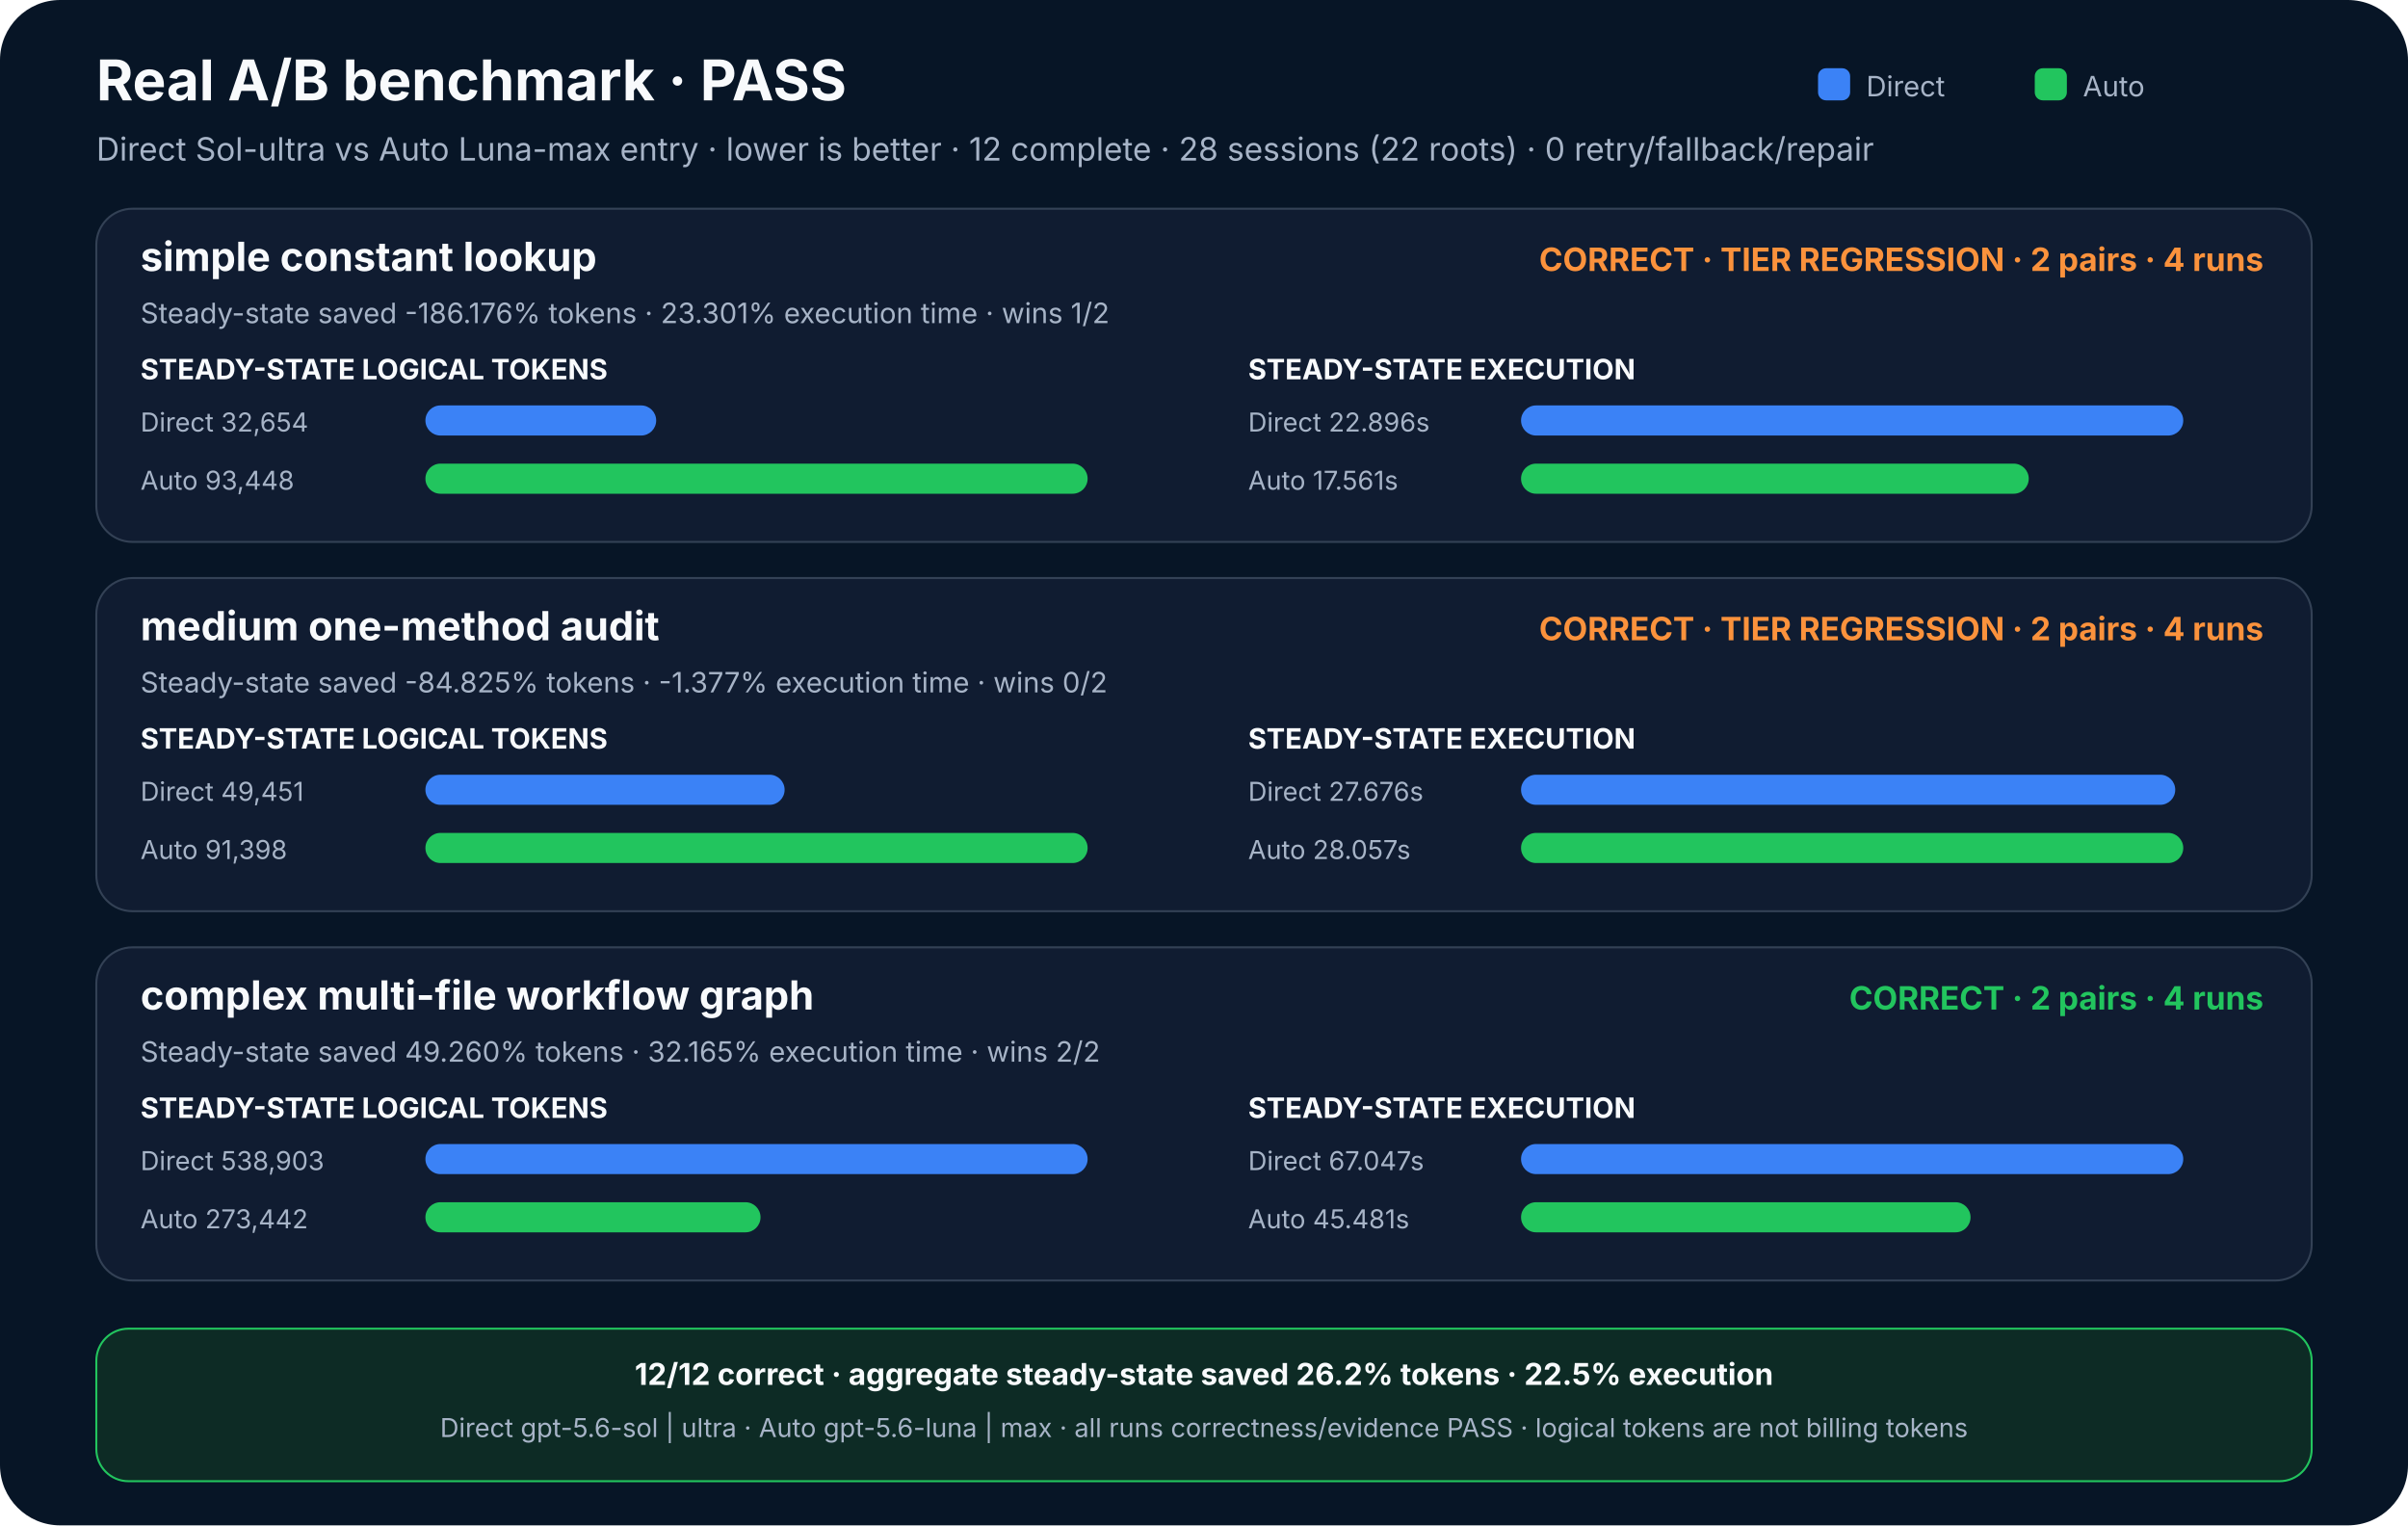
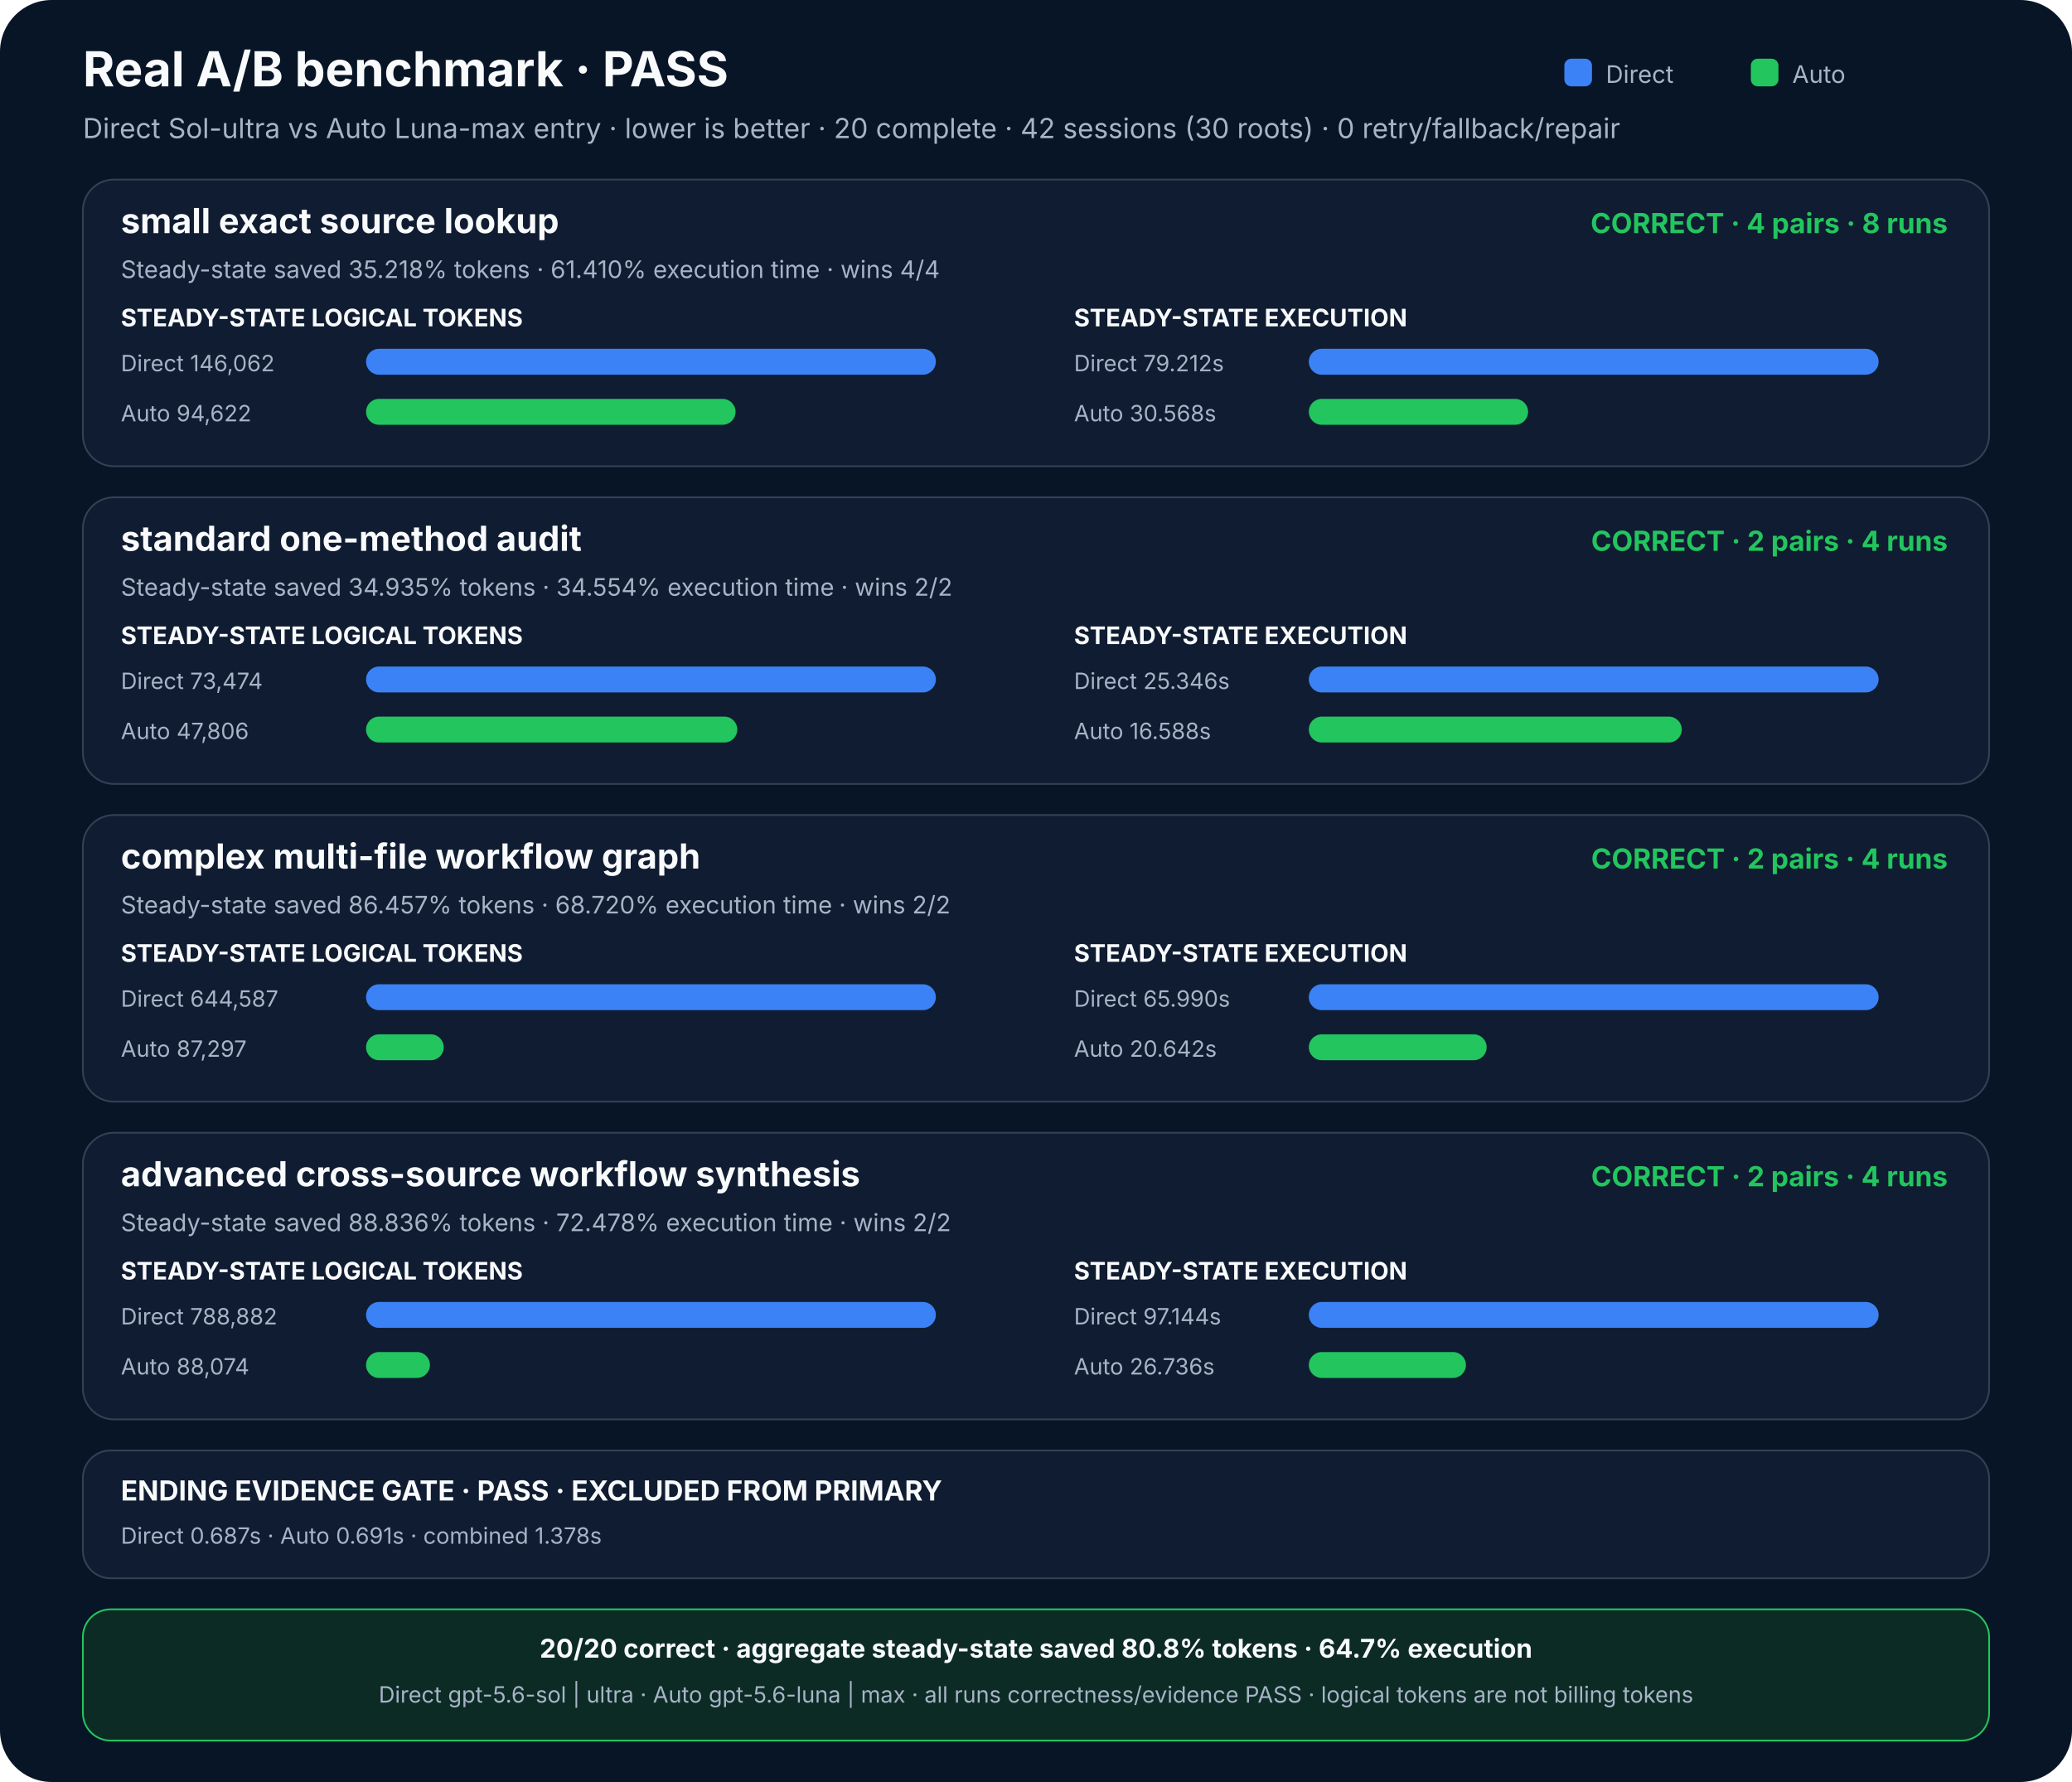
- <svg xmlns="http://www.w3.org/2000/svg" width="1200" height="760" viewBox="0 0 1200 760" role="img" aria-labelledby="title desc">
-   <rect width="1200" height="760" rx="30" fill="#071526" />
+ <svg xmlns="http://www.w3.org/2000/svg" width="1200" height="1032" viewBox="0 0 1200 1032" role="img" aria-labelledby="title desc">
+   <rect width="1200" height="1032" rx="30" fill="#071526" />
  <text x="48" y="50" fill="#f8fafc" font-family="Inter,Arial,sans-serif" font-size="28" font-weight="700">Real A/B benchmark · PASS</text>
-   <text x="48" y="80" fill="#a7b4c7" font-family="Inter,Arial,sans-serif" font-size="16">Direct Sol-ultra vs Auto Luna-max entry · lower is better · 12 complete · 28 sessions (22 roots) · 0 retry/fallback/repair</text>
+   <text x="48" y="80" fill="#a7b4c7" font-family="Inter,Arial,sans-serif" font-size="16">Direct Sol-ultra vs Auto Luna-max entry · lower is better · 20 complete · 42 sessions (30 roots) · 0 retry/fallback/repair</text>
  <rect x="906" y="34" width="16" height="16" rx="4" fill="#3b82f6" />
  <text x="930" y="48" fill="#a7b4c7" font-family="Inter,Arial,sans-serif" font-size="14">Direct</text>
  <rect x="1014" y="34" width="16" height="16" rx="4" fill="#22c55e" />
  <text x="1038" y="48" fill="#a7b4c7" font-family="Inter,Arial,sans-serif" font-size="14">Auto</text>
  <g transform="translate(48 104)">
    <rect width="1104" height="166" rx="18" fill="#101c31" stroke="#334155" />
-     <text x="22" y="31" fill="#f8fafc" font-family="Inter,Arial,sans-serif" font-size="20" font-weight="700">simple constant lookup</text>
-     <text x="1080" y="31" text-anchor="end" fill="#fb923c" font-family="Inter,Arial,sans-serif" font-size="16" font-weight="700">CORRECT · TIER REGRESSION · 2 pairs · 4 runs</text>
-     <text x="22" y="57" fill="#a7b4c7" font-family="Inter,Arial,sans-serif" font-size="14">Steady-state saved -186.176% tokens · 23.301% execution time · wins 1/2</text>
+     <text x="22" y="31" fill="#f8fafc" font-family="Inter,Arial,sans-serif" font-size="20" font-weight="700">small exact source lookup</text>
+     <text x="1080" y="31" text-anchor="end" fill="#22c55e" font-family="Inter,Arial,sans-serif" font-size="16" font-weight="700">CORRECT · 4 pairs · 8 runs</text>
+     <text x="22" y="57" fill="#a7b4c7" font-family="Inter,Arial,sans-serif" font-size="14">Steady-state saved 35.218% tokens · 61.410% execution time · wins 4/4</text>
    <text x="22" y="85" fill="#f8fafc" font-family="Inter,Arial,sans-serif" font-size="14" font-weight="700">STEADY-STATE LOGICAL TOKENS</text>
    <text x="574" y="85" fill="#f8fafc" font-family="Inter,Arial,sans-serif" font-size="14" font-weight="700">STEADY-STATE EXECUTION</text>
-     <text x="22" y="111" fill="#a7b4c7" font-family="Inter,Arial,sans-serif" font-size="13">Direct 32,654</text>
-     <rect x="164" y="98" width="115" height="15" rx="7.5" fill="#3b82f6" />
-     <text x="22" y="140" fill="#a7b4c7" font-family="Inter,Arial,sans-serif" font-size="13">Auto 93,448</text>
-     <rect x="164" y="127" width="330" height="15" rx="7.5" fill="#22c55e" />
-     <text x="574" y="111" fill="#a7b4c7" font-family="Inter,Arial,sans-serif" font-size="13">Direct 22.896s</text>
+     <text x="22" y="111" fill="#a7b4c7" font-family="Inter,Arial,sans-serif" font-size="13">Direct 146,062</text>
+     <rect x="164" y="98" width="330" height="15" rx="7.5" fill="#3b82f6" />
+     <text x="22" y="140" fill="#a7b4c7" font-family="Inter,Arial,sans-serif" font-size="13">Auto 94,622</text>
+     <rect x="164" y="127" width="214" height="15" rx="7.5" fill="#22c55e" />
+     <text x="574" y="111" fill="#a7b4c7" font-family="Inter,Arial,sans-serif" font-size="13">Direct 79.212s</text>
    <rect x="710" y="98" width="330" height="15" rx="7.5" fill="#3b82f6" />
-     <text x="574" y="140" fill="#a7b4c7" font-family="Inter,Arial,sans-serif" font-size="13">Auto 17.561s</text>
-     <rect x="710" y="127" width="253" height="15" rx="7.5" fill="#22c55e" />
+     <text x="574" y="140" fill="#a7b4c7" font-family="Inter,Arial,sans-serif" font-size="13">Auto 30.568s</text>
+     <rect x="710" y="127" width="127" height="15" rx="7.5" fill="#22c55e" />
  </g>
  <g transform="translate(48 288)">
    <rect width="1104" height="166" rx="18" fill="#101c31" stroke="#334155" />
-     <text x="22" y="31" fill="#f8fafc" font-family="Inter,Arial,sans-serif" font-size="20" font-weight="700">medium one-method audit</text>
-     <text x="1080" y="31" text-anchor="end" fill="#fb923c" font-family="Inter,Arial,sans-serif" font-size="16" font-weight="700">CORRECT · TIER REGRESSION · 2 pairs · 4 runs</text>
-     <text x="22" y="57" fill="#a7b4c7" font-family="Inter,Arial,sans-serif" font-size="14">Steady-state saved -84.825% tokens · -1.377% execution time · wins 0/2</text>
+     <text x="22" y="31" fill="#f8fafc" font-family="Inter,Arial,sans-serif" font-size="20" font-weight="700">standard one-method audit</text>
+     <text x="1080" y="31" text-anchor="end" fill="#22c55e" font-family="Inter,Arial,sans-serif" font-size="16" font-weight="700">CORRECT · 2 pairs · 4 runs</text>
+     <text x="22" y="57" fill="#a7b4c7" font-family="Inter,Arial,sans-serif" font-size="14">Steady-state saved 34.935% tokens · 34.554% execution time · wins 2/2</text>
    <text x="22" y="85" fill="#f8fafc" font-family="Inter,Arial,sans-serif" font-size="14" font-weight="700">STEADY-STATE LOGICAL TOKENS</text>
    <text x="574" y="85" fill="#f8fafc" font-family="Inter,Arial,sans-serif" font-size="14" font-weight="700">STEADY-STATE EXECUTION</text>
-     <text x="22" y="111" fill="#a7b4c7" font-family="Inter,Arial,sans-serif" font-size="13">Direct 49,451</text>
-     <rect x="164" y="98" width="179" height="15" rx="7.5" fill="#3b82f6" />
-     <text x="22" y="140" fill="#a7b4c7" font-family="Inter,Arial,sans-serif" font-size="13">Auto 91,398</text>
-     <rect x="164" y="127" width="330" height="15" rx="7.5" fill="#22c55e" />
-     <text x="574" y="111" fill="#a7b4c7" font-family="Inter,Arial,sans-serif" font-size="13">Direct 27.676s</text>
-     <rect x="710" y="98" width="326" height="15" rx="7.5" fill="#3b82f6" />
-     <text x="574" y="140" fill="#a7b4c7" font-family="Inter,Arial,sans-serif" font-size="13">Auto 28.057s</text>
-     <rect x="710" y="127" width="330" height="15" rx="7.5" fill="#22c55e" />
+     <text x="22" y="111" fill="#a7b4c7" font-family="Inter,Arial,sans-serif" font-size="13">Direct 73,474</text>
+     <rect x="164" y="98" width="330" height="15" rx="7.5" fill="#3b82f6" />
+     <text x="22" y="140" fill="#a7b4c7" font-family="Inter,Arial,sans-serif" font-size="13">Auto 47,806</text>
+     <rect x="164" y="127" width="215" height="15" rx="7.5" fill="#22c55e" />
+     <text x="574" y="111" fill="#a7b4c7" font-family="Inter,Arial,sans-serif" font-size="13">Direct 25.346s</text>
+     <rect x="710" y="98" width="330" height="15" rx="7.5" fill="#3b82f6" />
+     <text x="574" y="140" fill="#a7b4c7" font-family="Inter,Arial,sans-serif" font-size="13">Auto 16.588s</text>
+     <rect x="710" y="127" width="216" height="15" rx="7.5" fill="#22c55e" />
  </g>
  <g transform="translate(48 472)">
    <rect width="1104" height="166" rx="18" fill="#101c31" stroke="#334155" />
    <text x="22" y="31" fill="#f8fafc" font-family="Inter,Arial,sans-serif" font-size="20" font-weight="700">complex multi-file workflow graph</text>
    <text x="1080" y="31" text-anchor="end" fill="#22c55e" font-family="Inter,Arial,sans-serif" font-size="16" font-weight="700">CORRECT · 2 pairs · 4 runs</text>
-     <text x="22" y="57" fill="#a7b4c7" font-family="Inter,Arial,sans-serif" font-size="14">Steady-state saved 49.260% tokens · 32.165% execution time · wins 2/2</text>
+     <text x="22" y="57" fill="#a7b4c7" font-family="Inter,Arial,sans-serif" font-size="14">Steady-state saved 86.457% tokens · 68.720% execution time · wins 2/2</text>
    <text x="22" y="85" fill="#f8fafc" font-family="Inter,Arial,sans-serif" font-size="14" font-weight="700">STEADY-STATE LOGICAL TOKENS</text>
    <text x="574" y="85" fill="#f8fafc" font-family="Inter,Arial,sans-serif" font-size="14" font-weight="700">STEADY-STATE EXECUTION</text>
-     <text x="22" y="111" fill="#a7b4c7" font-family="Inter,Arial,sans-serif" font-size="13">Direct 538,903</text>
+     <text x="22" y="111" fill="#a7b4c7" font-family="Inter,Arial,sans-serif" font-size="13">Direct 644,587</text>
    <rect x="164" y="98" width="330" height="15" rx="7.5" fill="#3b82f6" />
-     <text x="22" y="140" fill="#a7b4c7" font-family="Inter,Arial,sans-serif" font-size="13">Auto 273,442</text>
-     <rect x="164" y="127" width="167" height="15" rx="7.5" fill="#22c55e" />
-     <text x="574" y="111" fill="#a7b4c7" font-family="Inter,Arial,sans-serif" font-size="13">Direct 67.047s</text>
+     <text x="22" y="140" fill="#a7b4c7" font-family="Inter,Arial,sans-serif" font-size="13">Auto 87,297</text>
+     <rect x="164" y="127" width="45" height="15" rx="7.5" fill="#22c55e" />
+     <text x="574" y="111" fill="#a7b4c7" font-family="Inter,Arial,sans-serif" font-size="13">Direct 65.990s</text>
    <rect x="710" y="98" width="330" height="15" rx="7.5" fill="#3b82f6" />
-     <text x="574" y="140" fill="#a7b4c7" font-family="Inter,Arial,sans-serif" font-size="13">Auto 45.481s</text>
-     <rect x="710" y="127" width="224" height="15" rx="7.5" fill="#22c55e" />
+     <text x="574" y="140" fill="#a7b4c7" font-family="Inter,Arial,sans-serif" font-size="13">Auto 20.642s</text>
+     <rect x="710" y="127" width="103" height="15" rx="7.5" fill="#22c55e" />
  </g>
-   <rect x="48" y="662" width="1104" height="76" rx="16" fill="#0d2b25" stroke="#22c55e" />
-   <text x="600" y="690" text-anchor="middle" fill="#f8fafc" font-family="Inter,Arial,sans-serif" font-size="15" font-weight="700">12/12 correct · aggregate steady-state saved 26.2% tokens · 22.5% execution</text>
-   <text x="600" y="716" text-anchor="middle" fill="#a7b4c7" font-family="Inter,Arial,sans-serif" font-size="13">Direct gpt-5.6-sol | ultra · Auto gpt-5.6-luna | max · all runs correctness/evidence PASS · logical tokens are not billing tokens</text>
+   <g transform="translate(48 656)">
+     <rect width="1104" height="166" rx="18" fill="#101c31" stroke="#334155" />
+     <text x="22" y="31" fill="#f8fafc" font-family="Inter,Arial,sans-serif" font-size="20" font-weight="700">advanced cross-source workflow synthesis</text>
+     <text x="1080" y="31" text-anchor="end" fill="#22c55e" font-family="Inter,Arial,sans-serif" font-size="16" font-weight="700">CORRECT · 2 pairs · 4 runs</text>
+     <text x="22" y="57" fill="#a7b4c7" font-family="Inter,Arial,sans-serif" font-size="14">Steady-state saved 88.836% tokens · 72.478% execution time · wins 2/2</text>
+     <text x="22" y="85" fill="#f8fafc" font-family="Inter,Arial,sans-serif" font-size="14" font-weight="700">STEADY-STATE LOGICAL TOKENS</text>
+     <text x="574" y="85" fill="#f8fafc" font-family="Inter,Arial,sans-serif" font-size="14" font-weight="700">STEADY-STATE EXECUTION</text>
+     <text x="22" y="111" fill="#a7b4c7" font-family="Inter,Arial,sans-serif" font-size="13">Direct 788,882</text>
+     <rect x="164" y="98" width="330" height="15" rx="7.5" fill="#3b82f6" />
+     <text x="22" y="140" fill="#a7b4c7" font-family="Inter,Arial,sans-serif" font-size="13">Auto 88,074</text>
+     <rect x="164" y="127" width="37" height="15" rx="7.5" fill="#22c55e" />
+     <text x="574" y="111" fill="#a7b4c7" font-family="Inter,Arial,sans-serif" font-size="13">Direct 97.144s</text>
+     <rect x="710" y="98" width="330" height="15" rx="7.5" fill="#3b82f6" />
+     <text x="574" y="140" fill="#a7b4c7" font-family="Inter,Arial,sans-serif" font-size="13">Auto 26.736s</text>
+     <rect x="710" y="127" width="91" height="15" rx="7.5" fill="#22c55e" />
+   </g>
+   <rect x="48" y="840" width="1104" height="74" rx="16" fill="#101c31" stroke="#334155" />
+   <text x="70" y="869" fill="#f8fafc" font-family="Inter,Arial,sans-serif" font-size="16" font-weight="700">ENDING EVIDENCE GATE · PASS · EXCLUDED FROM PRIMARY</text>
+   <text x="70" y="894" fill="#a7b4c7" font-family="Inter,Arial,sans-serif" font-size="13">Direct 0.687s · Auto 0.691s · combined 1.378s</text>
+   <rect x="48" y="932" width="1104" height="76" rx="16" fill="#0d2b25" stroke="#22c55e" />
+   <text x="600" y="960" text-anchor="middle" fill="#f8fafc" font-family="Inter,Arial,sans-serif" font-size="15" font-weight="700">20/20 correct · aggregate steady-state saved 80.8% tokens · 64.7% execution</text>
+   <text x="600" y="986" text-anchor="middle" fill="#a7b4c7" font-family="Inter,Arial,sans-serif" font-size="13">Direct gpt-5.6-sol | ultra · Auto gpt-5.6-luna | max · all runs correctness/evidence PASS · logical tokens are not billing tokens</text>
</svg>
